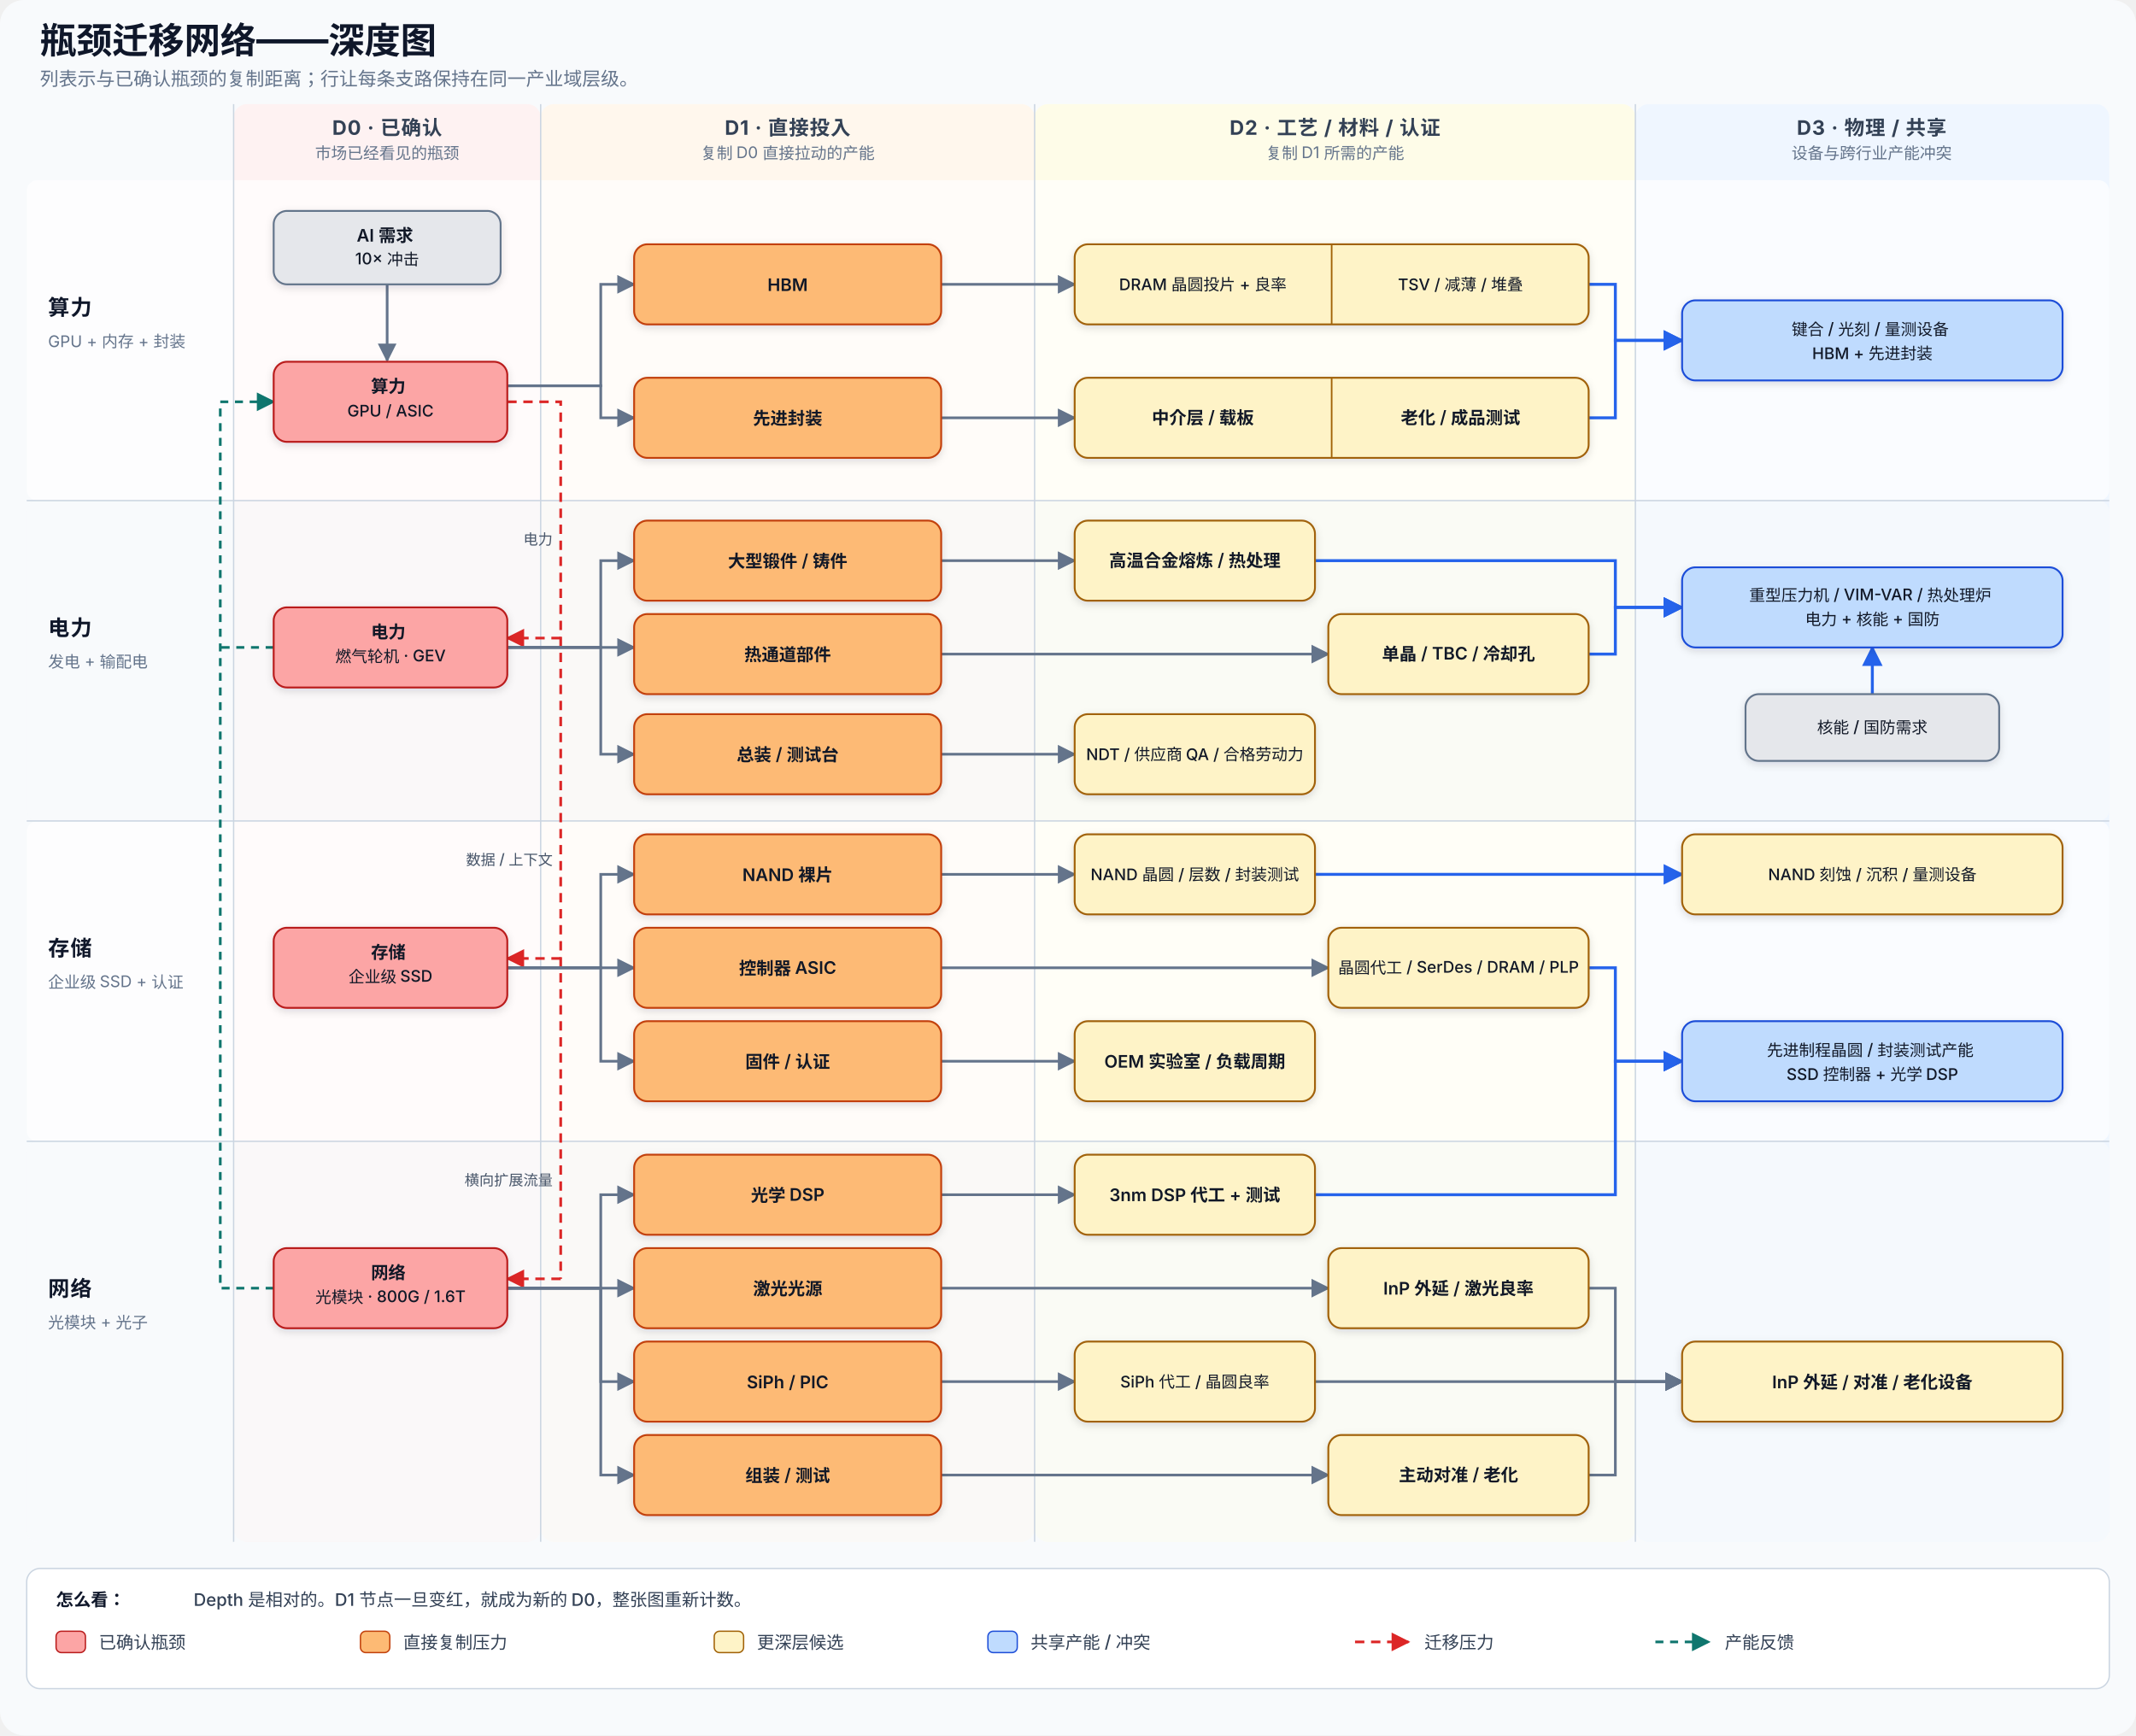
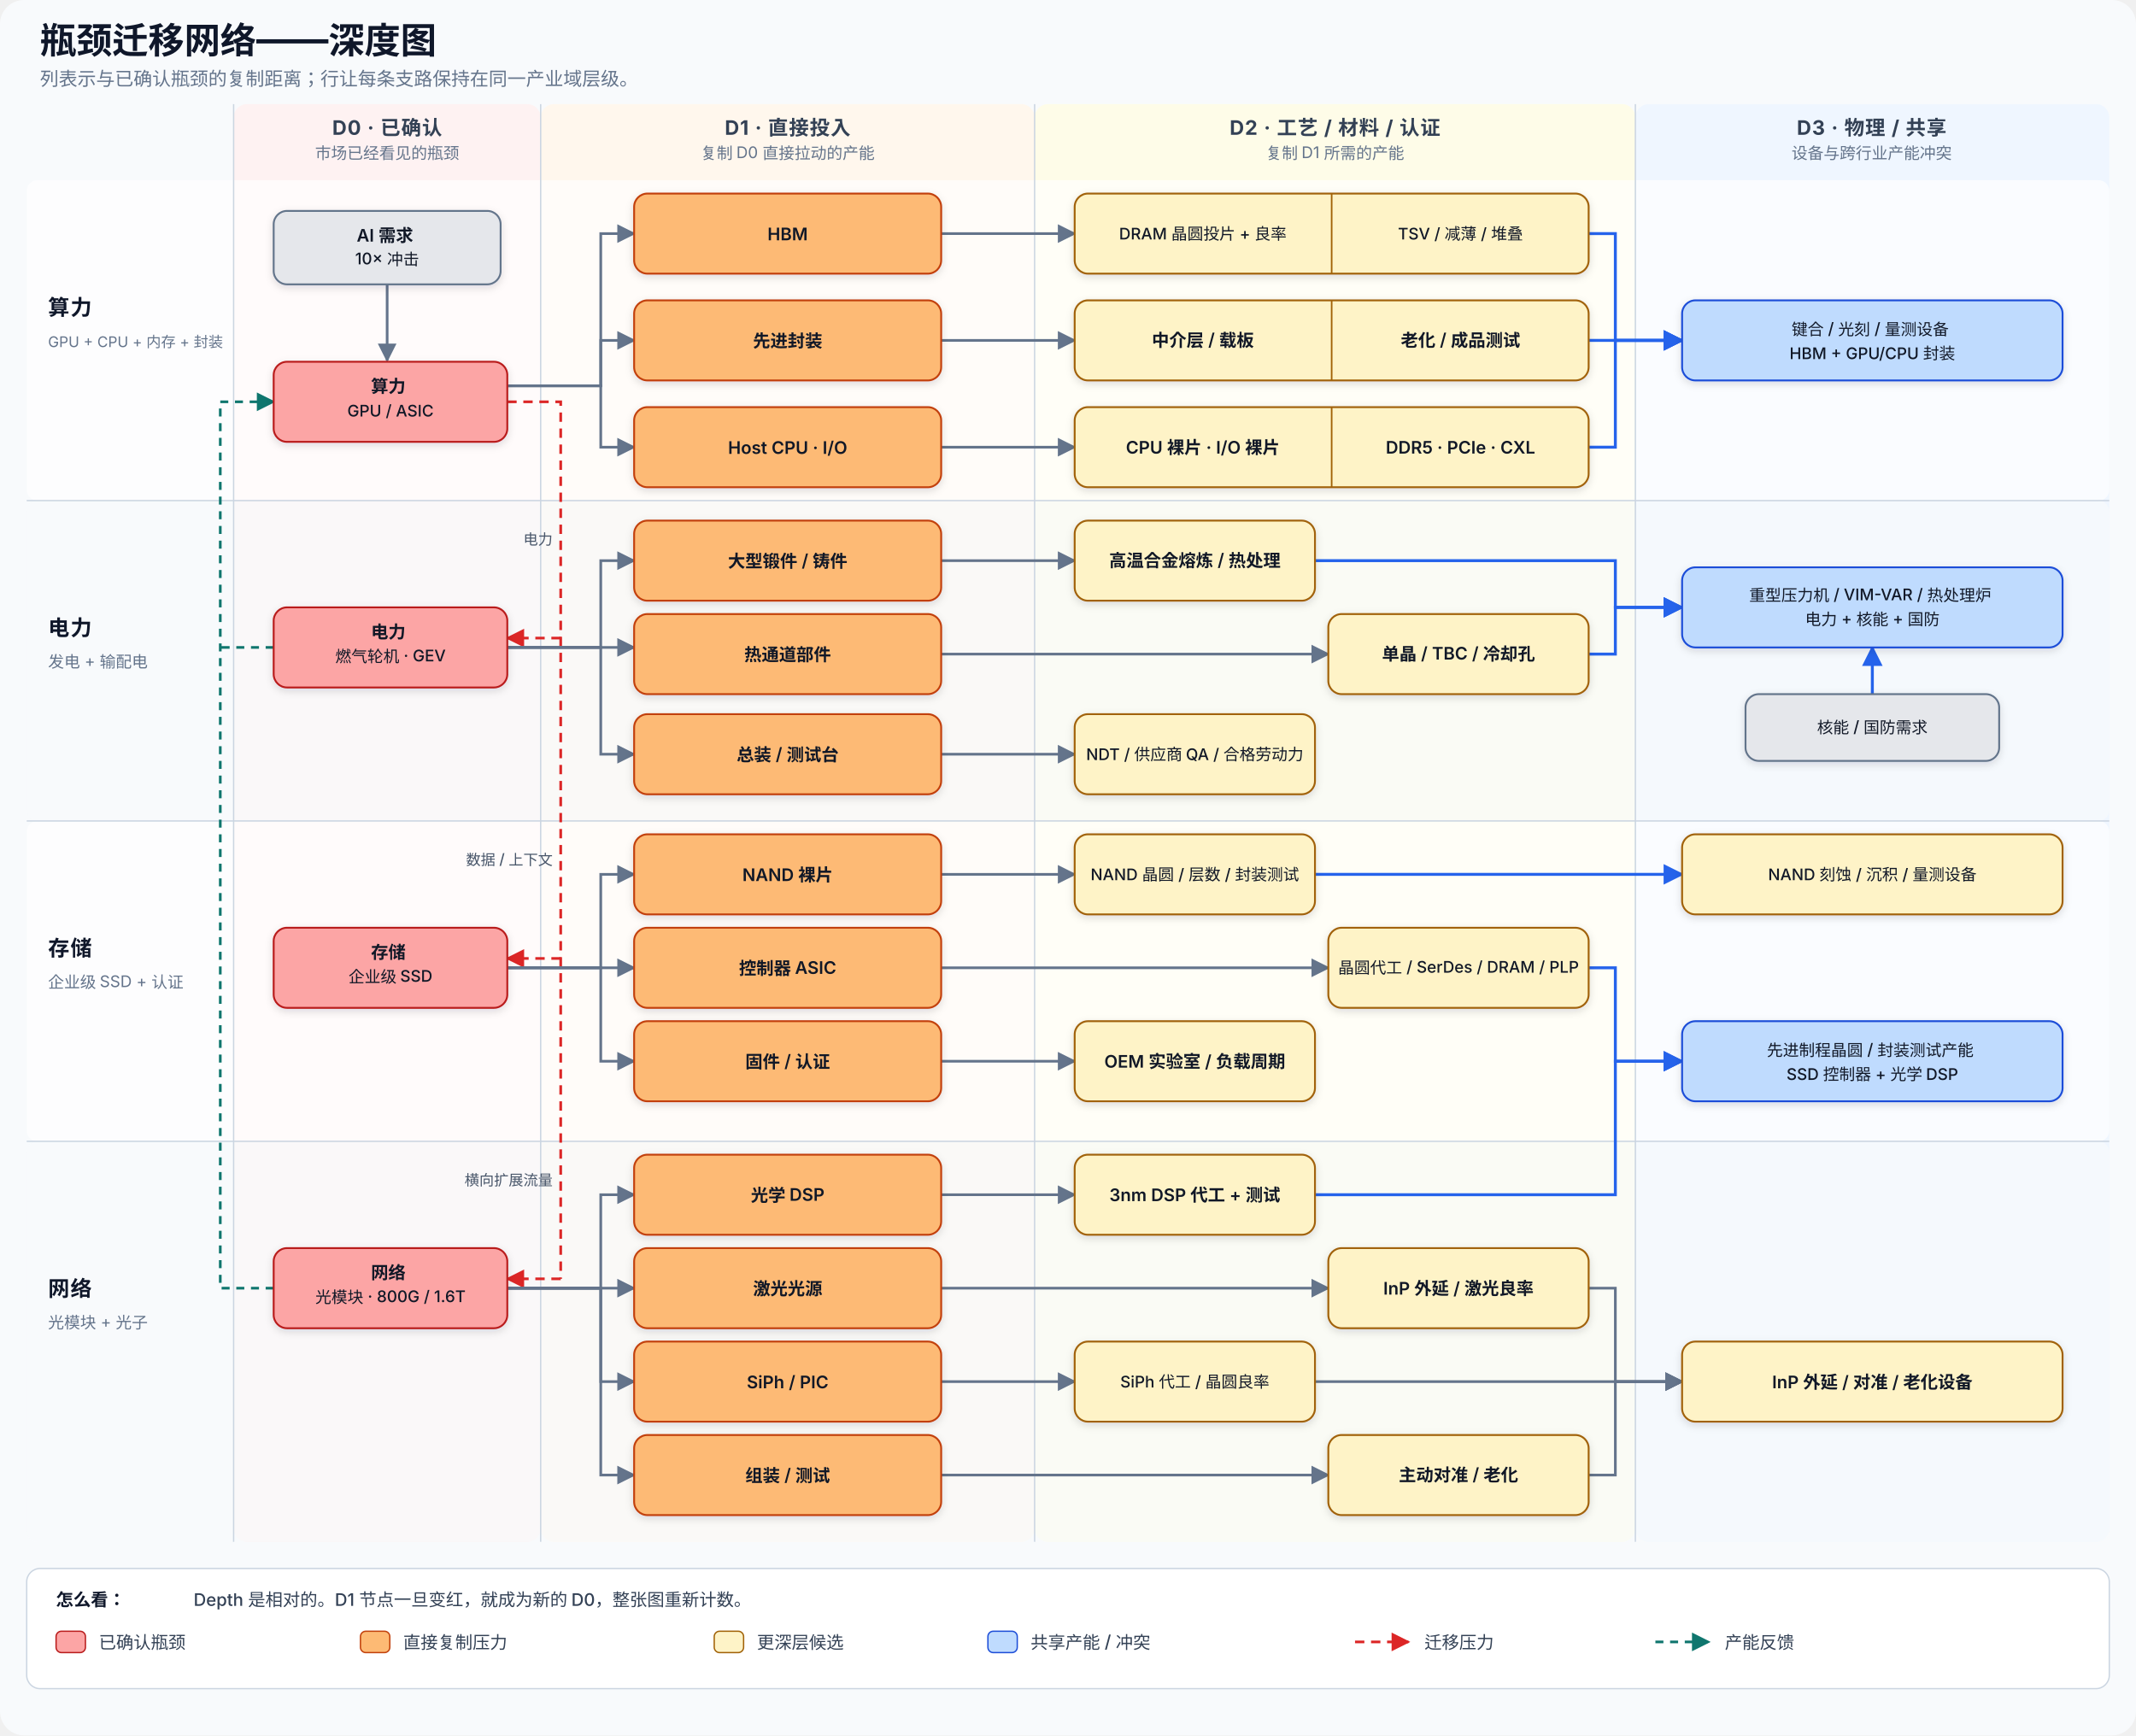
<svg xmlns="http://www.w3.org/2000/svg" width="1600" height="1300" viewBox="0 0 1600 1300" role="img" aria-labelledby="title desc">
  <defs>
    <filter id="shadow" x="-20%" y="-20%" width="140%" height="140%">
      <feDropShadow dx="0" dy="2" stdDeviation="3" flood-color="#0f172a" flood-opacity="0.14" />
    </filter>
    <marker id="arrow" viewBox="0 0 10 10" refX="9" refY="5" markerWidth="7" markerHeight="7" orient="auto-start-reverse">
      <path d="M 0 0 L 10 5 L 0 10 z" fill="#64748b" />
    </marker>
    <marker id="arrow-red" viewBox="0 0 10 10" refX="9" refY="5" markerWidth="7" markerHeight="7" orient="auto-start-reverse">
      <path d="M 0 0 L 10 5 L 0 10 z" fill="#dc2626" />
    </marker>
    <marker id="arrow-blue" viewBox="0 0 10 10" refX="9" refY="5" markerWidth="7" markerHeight="7" orient="auto-start-reverse">
      <path d="M 0 0 L 10 5 L 0 10 z" fill="#2563eb" />
    </marker>
    <marker id="arrow-teal" viewBox="0 0 10 10" refX="9" refY="5" markerWidth="7" markerHeight="7" orient="auto-start-reverse">
      <path d="M 0 0 L 10 5 L 0 10 z" fill="#0f766e" />
    </marker>
    <style>
      .canvas { fill: #f8fafc; }
      .grid { stroke: #cbd5e1; stroke-width: 1; }
      .lane-a { fill: #ffffff; }
      .lane-b { fill: #f8fafc; }
      .depth-0 { fill: #fef2f2; }
      .depth-1 { fill: #fff7ed; }
      .depth-2 { fill: #fefce8; }
      .depth-3 { fill: #eff6ff; }
      .title { font: 700 27px -apple-system, BlinkMacSystemFont, "Segoe UI", sans-serif; fill: #0f172a; }
      .subtitle { font: 400 14px -apple-system, BlinkMacSystemFont, "Segoe UI", sans-serif; fill: #64748b; }
      .depth-label { font: 700 15px -apple-system, BlinkMacSystemFont, "Segoe UI", sans-serif; fill: #334155; letter-spacing: 0.6px; }
      .depth-note { font: 400 12px -apple-system, BlinkMacSystemFont, "Segoe UI", sans-serif; fill: #64748b; }
      .lane-label { font: 700 16px -apple-system, BlinkMacSystemFont, "Segoe UI", sans-serif; fill: #0f172a; letter-spacing: 0.8px; }
      .lane-note { font: 400 12px -apple-system, BlinkMacSystemFont, "Segoe UI", sans-serif; fill: #64748b; }
+       .lane-note-compact { font-size: 11px; }
      .node { stroke: #64748b; stroke-width: 1.4; rx: 10; filter: url(#shadow); }
      .confirmed { fill: #fca5a5; stroke: #b91c1c; }
      .direct { fill: #fdba74; stroke: #c2410c; }
      .candidate { fill: #fef3c7; stroke: #a16207; }
      .shared { fill: #bfdbfe; stroke: #1d4ed8; }
      .context { fill: #e5e7eb; stroke: #64748b; }
      .node-text { font: 600 13px -apple-system, BlinkMacSystemFont, "Segoe UI", sans-serif; fill: #111827; text-anchor: middle; }
      .node-small { font: 500 12px -apple-system, BlinkMacSystemFont, "Segoe UI", sans-serif; fill: #111827; text-anchor: middle; }
      .node-center { dominant-baseline: middle; }
      .edge { fill: none; stroke: #64748b; stroke-width: 2; marker-end: url(#arrow); }
      .pressure { fill: none; stroke: #dc2626; stroke-width: 2; stroke-dasharray: 7 5; marker-end: url(#arrow-red); }
      .pressure-trunk { fill: none; stroke: #dc2626; stroke-width: 2; stroke-dasharray: 7 5; }
      .shared-edge { fill: none; stroke: #2563eb; stroke-width: 2.2; marker-end: url(#arrow-blue); }
      .feedback { fill: none; stroke: #0f766e; stroke-width: 2; stroke-dasharray: 6 5; marker-end: url(#arrow-teal); }
      .feedback-trunk { fill: none; stroke: #0f766e; stroke-width: 2; stroke-dasharray: 6 5; }
      .edge-label { font: 500 11px -apple-system, BlinkMacSystemFont, "Segoe UI", sans-serif; fill: #475569; }
      .legend { font: 500 13px -apple-system, BlinkMacSystemFont, "Segoe UI", sans-serif; fill: #334155; }
      .legend-strong { font: 700 13px -apple-system, BlinkMacSystemFont, "Segoe UI", sans-serif; fill: #0f172a; }
    </style>
  </defs>
  <rect class="canvas" width="1600" height="1300" rx="18" />
  <text class="title" x="30" y="40">瓶颈迁移网络——深度图</text>
  <text class="subtitle" x="30" y="64">列表示与已确认瓶颈的复制距离；行让每条支路保持在同一产业域层级。</text>
  <rect class="depth-0" x="175" y="78" width="230" height="1077" rx="10" />
  <rect class="depth-1" x="405" y="78" width="370" height="1077" rx="10" />
  <rect class="depth-2" x="775" y="78" width="450" height="1077" rx="10" />
  <rect class="depth-3" x="1225" y="78" width="355" height="1077" rx="10" />
  <text class="depth-label" x="290" y="101" text-anchor="middle">D0 · 已确认</text>
  <text class="depth-note" x="290" y="119" text-anchor="middle">市场已经看见的瓶颈</text>
  <text class="depth-label" x="590" y="101" text-anchor="middle">D1 · 直接投入</text>
  <text class="depth-note" x="590" y="119" text-anchor="middle">复制 D0 直接拉动的产能</text>
  <text class="depth-label" x="1000" y="101" text-anchor="middle">D2 · 工艺 / 材料 / 认证</text>
  <text class="depth-note" x="1000" y="119" text-anchor="middle">复制 D1 所需的产能</text>
  <text class="depth-label" x="1402" y="101" text-anchor="middle">D3 · 物理 / 共享</text>
  <text class="depth-note" x="1402" y="119" text-anchor="middle">设备与跨行业产能冲突</text>
  <rect class="lane-a" x="20" y="135" width="1560" height="240" rx="8" opacity="0.66" />
  <rect class="lane-b" x="20" y="375" width="1560" height="240" rx="8" opacity="0.66" />
  <rect class="lane-a" x="20" y="615" width="1560" height="240" rx="8" opacity="0.66" />
  <rect class="lane-b" x="20" y="855" width="1560" height="300" rx="8" opacity="0.66" />
  <line class="grid" x1="20" y1="375" x2="1580" y2="375" />
  <line class="grid" x1="20" y1="615" x2="1580" y2="615" />
  <line class="grid" x1="20" y1="855" x2="1580" y2="855" />
  <line class="grid" x1="175" y1="78" x2="175" y2="1155" />
  <line class="grid" x1="405" y1="78" x2="405" y2="1155" />
  <line class="grid" x1="775" y1="78" x2="775" y2="1155" />
  <line class="grid" x1="1225" y1="78" x2="1225" y2="1155" />
  <text class="lane-label" x="36" y="236">算力</text>
-   <text class="lane-note" x="36" y="260">GPU + 内存 + 封装</text>
+   <text class="lane-note lane-note-compact" x="36" y="260">GPU + CPU + 内存 + 封装</text>
  <text class="lane-label" x="36" y="476">电力</text>
  <text class="lane-note" x="36" y="500">发电 + 输配电</text>
  <text class="lane-label" x="36" y="716">存储</text>
  <text class="lane-note" x="36" y="740">企业级 SSD + 认证</text>
  <text class="lane-label" x="36" y="971">网络</text>
  <text class="lane-note" x="36" y="995">光模块 + 光子</text>
  <path class="edge" d="M290 213 V270" />
  <path class="pressure-trunk" d="M380 301 H420 V958" />
  <path class="pressure" d="M420 478 H380" />
  <path class="pressure" d="M420 718 H380" />
  <path class="pressure" d="M420 958 H380" />
  <text class="edge-label" x="414" y="408" text-anchor="end">电力</text>
  <text class="edge-label" x="414" y="648" text-anchor="end">数据 / 上下文</text>
  <text class="edge-label" x="414" y="888" text-anchor="end">横向扩展流量</text>
  <path class="feedback-trunk" d="M205 485 H165 M205 965 H165 V301" />
  <path class="feedback" d="M165 301 H205" />
-   <path class="edge" d="M380 289 H450 V213 H475" />
-   <path class="edge" d="M380 289 H450 V313 H475" />
-   <path class="edge" d="M705 213 H805" />
-   <path class="edge" d="M705 313 H805" />
-   <path class="shared-edge" d="M1190 213 H1210 V255 H1260" />
-   <path class="shared-edge" d="M1190 313 H1210 V255 H1260" />
+   <path class="edge" d="M380 289 H450 V175 H475" />
+   <path class="edge" d="M380 289 H450 V255 H475" />
+   <path class="edge" d="M380 289 H450 V335 H475" />
+   <path class="edge" d="M705 175 H805" />
+   <path class="edge" d="M705 255 H805" />
+   <path class="edge" d="M705 335 H805" />
+   <path class="shared-edge" d="M1190 175 H1210 V255 H1260" />
+   <path class="shared-edge" d="M1190 255 H1260" />
+   <path class="shared-edge" d="M1190 335 H1210 V255 H1260" />
  <path class="edge" d="M380 485 H450 V420 H475" />
  <path class="edge" d="M380 485 H475" />
  <path class="edge" d="M380 485 H450 V565 H475" />
  <path class="edge" d="M705 420 H805" />
  <path class="edge" d="M705 490 H995" />
  <path class="edge" d="M705 565 H805" />
  <path class="shared-edge" d="M985 420 H1210 V455 H1260" />
  <path class="shared-edge" d="M1190 490 H1210 V455 H1260" />
  <path class="shared-edge" d="M1402.5 520 V485" />
  <path class="edge" d="M380 725 H450 V655 H475" />
  <path class="edge" d="M380 725 H475" />
  <path class="edge" d="M380 725 H450 V795 H475" />
  <path class="edge" d="M705 655 H805" />
  <path class="edge" d="M705 725 H995" />
  <path class="edge" d="M705 795 H805" />
  <path class="shared-edge" d="M985 655 H1260" />
  <path class="shared-edge" d="M1190 725 H1210 V795 H1260" />
  <path class="edge" d="M380 965 H450 V895 H475" />
  <path class="edge" d="M380 965 H475" />
  <path class="edge" d="M380 965 H450 V1035 H475" />
  <path class="edge" d="M380 965 H450 V1105 H475" />
  <path class="edge" d="M705 895 H805" />
  <path class="edge" d="M705 965 H995" />
  <path class="edge" d="M705 1035 H805" />
  <path class="edge" d="M705 1105 H995" />
  <path class="shared-edge" d="M985 895 H1210 V795 H1260" />
  <path class="edge" d="M1190 965 H1210 V1035 H1260" />
  <path class="edge" d="M985 1035 H1260" />
  <path class="edge" d="M1190 1105 H1210 V1035 H1260" />
  <rect class="node context" x="205" y="158" width="170" height="55" />
  <text class="node-text" x="290" y="181">
    <tspan x="290">AI 需求</tspan>
    <tspan class="node-small" x="290" dy="17">10× 冲击</tspan>
  </text>
  <rect class="node confirmed" x="205" y="271" width="175" height="60" />
  <text class="node-text" x="292.5" y="294">
    <tspan x="292.5">算力</tspan>
    <tspan class="node-small" x="292.5" dy="18">GPU / ASIC</tspan>
  </text>
  <rect class="node confirmed" x="205" y="455" width="175" height="60" />
  <text class="node-text" x="292.5" y="478">
    <tspan x="292.5">电力</tspan>
    <tspan class="node-small" x="292.5" dy="18">燃气轮机 · GEV</tspan>
  </text>
  <rect class="node confirmed" x="205" y="695" width="175" height="60" />
  <text class="node-text" x="292.5" y="718">
    <tspan x="292.5">存储</tspan>
    <tspan class="node-small" x="292.5" dy="18">企业级 SSD</tspan>
  </text>
  <rect class="node confirmed" x="205" y="935" width="175" height="60" />
  <text class="node-text" x="292.5" y="958">
    <tspan x="292.5">网络</tspan>
    <tspan class="node-small" x="292.5" dy="18">光模块 · 800G / 1.6T</tspan>
  </text>
-   <rect class="node direct" x="475" y="183" width="230" height="60" />
-   <text class="node-text" x="590" y="218">HBM</text>
-   <rect class="node direct" x="475" y="283" width="230" height="60" />
-   <text class="node-text" x="590" y="318">先进封装</text>
+   <rect class="node direct" x="475" y="145" width="230" height="60" />
+   <text class="node-text" x="590" y="180">HBM</text>
+   <rect class="node direct" x="475" y="225" width="230" height="60" />
+   <text class="node-text" x="590" y="260">先进封装</text>
+   <rect class="node direct" x="475" y="305" width="230" height="60" />
+   <text class="node-text" x="590" y="340">Host CPU · I/O</text>
  <rect class="node direct" x="475" y="390" width="230" height="60" />
  <text class="node-text" x="590" y="425">大型锻件 / 铸件</text>
  <rect class="node direct" x="475" y="460" width="230" height="60" />
  <text class="node-text" x="590" y="495">热通道部件</text>
  <rect class="node direct" x="475" y="535" width="230" height="60" />
  <text class="node-text" x="590" y="570">总装 / 测试台</text>
  <rect class="node direct" x="475" y="625" width="230" height="60" />
  <text class="node-text" x="590" y="660">NAND 裸片</text>
  <rect class="node direct" x="475" y="695" width="230" height="60" />
  <text class="node-text" x="590" y="730">控制器 ASIC</text>
  <rect class="node direct" x="475" y="765" width="230" height="60" />
  <text class="node-text" x="590" y="800">固件 / 认证</text>
  <rect class="node direct" x="475" y="865" width="230" height="60" />
  <text class="node-text" x="590" y="900">光学 DSP</text>
  <rect class="node direct" x="475" y="935" width="230" height="60" />
  <text class="node-text" x="590" y="970">激光光源</text>
  <rect class="node direct" x="475" y="1005" width="230" height="60" />
  <text class="node-text" x="590" y="1040">SiPh / PIC</text>
  <rect class="node direct" x="475" y="1075" width="230" height="60" />
  <text class="node-text" x="590" y="1110">组装 / 测试</text>
-   <rect class="node candidate" x="805" y="183" width="385" height="60" />
-   <line x1="997.5" y1="183" x2="997.5" y2="243" stroke="#a16207" stroke-width="1.2" />
-   <text class="node-small node-center" x="901" y="213">DRAM 晶圆投片 + 良率</text>
-   <text class="node-small node-center" x="1094" y="213">TSV / 减薄 / 堆叠</text>
-   <rect class="node candidate" x="805" y="283" width="385" height="60" />
-   <line x1="997.5" y1="283" x2="997.5" y2="343" stroke="#a16207" stroke-width="1.2" />
-   <text class="node-text node-center" x="901" y="313">中介层 / 载板</text>
-   <text class="node-text node-center" x="1094" y="313">老化 / 成品测试</text>
+   <rect class="node candidate" x="805" y="145" width="385" height="60" />
+   <line x1="997.5" y1="145" x2="997.5" y2="205" stroke="#a16207" stroke-width="1.2" />
+   <text class="node-small node-center" x="901" y="175">DRAM 晶圆投片 + 良率</text>
+   <text class="node-small node-center" x="1094" y="175">TSV / 减薄 / 堆叠</text>
+   <rect class="node candidate" x="805" y="225" width="385" height="60" />
+   <line x1="997.5" y1="225" x2="997.5" y2="285" stroke="#a16207" stroke-width="1.2" />
+   <text class="node-text node-center" x="901" y="255">中介层 / 载板</text>
+   <text class="node-text node-center" x="1094" y="255">老化 / 成品测试</text>
+   <rect class="node candidate" x="805" y="305" width="385" height="60" />
+   <line x1="997.5" y1="305" x2="997.5" y2="365" stroke="#a16207" stroke-width="1.2" />
+   <text class="node-text node-center" x="901" y="335">CPU 裸片 · I/O 裸片</text>
+   <text class="node-text node-center" x="1094" y="335">DDR5 · PCIe · CXL</text>
  <rect class="node candidate" x="805" y="390" width="180" height="60" />
  <text class="node-text node-center" x="895" y="420">高温合金熔炼 / 热处理</text>
  <rect class="node candidate" x="995" y="460" width="195" height="60" />
  <text class="node-text node-center" x="1092.5" y="490">单晶 / TBC / 冷却孔</text>
  <rect class="node candidate" x="805" y="535" width="180" height="60" />
  <text class="node-small node-center" x="895" y="565">NDT / 供应商 QA / 合格劳动力</text>
  <rect class="node candidate" x="805" y="625" width="180" height="60" />
  <text class="node-small node-center" x="895" y="655">NAND 晶圆 / 层数 / 封装测试</text>
  <rect class="node candidate" x="995" y="695" width="195" height="60" />
  <text class="node-small node-center" x="1092.5" y="725">晶圆代工 / SerDes / DRAM / PLP</text>
  <rect class="node candidate" x="805" y="765" width="180" height="60" />
  <text class="node-text node-center" x="895" y="795">OEM 实验室 / 负载周期</text>
  <rect class="node candidate" x="805" y="865" width="180" height="60" />
  <text class="node-text node-center" x="895" y="895">3nm DSP 代工 + 测试</text>
  <rect class="node candidate" x="995" y="935" width="195" height="60" />
  <text class="node-text node-center" x="1092.5" y="965">InP 外延 / 激光良率</text>
  <rect class="node candidate" x="805" y="1005" width="180" height="60" />
  <text class="node-small node-center" x="895" y="1035">SiPh 代工 / 晶圆良率</text>
  <rect class="node candidate" x="995" y="1075" width="195" height="60" />
  <text class="node-text node-center" x="1092.5" y="1105">主动对准 / 老化</text>
  <rect class="node shared" x="1260" y="225" width="285" height="60" />
  <text class="node-small" x="1402.5" y="251">
    <tspan x="1402.5">键合 / 光刻 / 量测设备</tspan>
-     <tspan x="1402.5" dy="18">HBM + 先进封装</tspan>
+     <tspan x="1402.5" dy="18">HBM + GPU/CPU 封装</tspan>
  </text>
  <rect class="node shared" x="1260" y="425" width="285" height="60" />
  <text class="node-small node-center" x="1402.5">
    <tspan x="1402.5" y="446">重型压力机 / VIM-VAR / 热处理炉</tspan>
    <tspan x="1402.5" y="464">电力 + 核能 + 国防</tspan>
  </text>
  <rect class="node context" x="1307.5" y="520" width="190" height="50" />
  <text class="node-small node-center" x="1402.5" y="545">核能 / 国防需求</text>
  <rect class="node candidate" x="1260" y="625" width="285" height="60" />
  <text class="node-small node-center" x="1402.5" y="655">NAND 刻蚀 / 沉积 / 量测设备</text>
  <rect class="node shared" x="1260" y="765" width="285" height="60" />
  <text class="node-small" x="1402.5" y="791">
    <tspan x="1402.5">先进制程晶圆 / 封装测试产能</tspan>
    <tspan x="1402.5" dy="18">SSD 控制器 + 光学 DSP</tspan>
  </text>
  <rect class="node candidate" x="1260" y="1005" width="285" height="60" />
  <text class="node-text" x="1402.5" y="1040">InP 外延 / 对准 / 老化设备</text>
  <rect x="20" y="1175" width="1560" height="90" rx="10" fill="#ffffff" stroke="#cbd5e1" />
  <text class="legend-strong" x="42" y="1203">怎么看：</text>
  <text class="legend" x="145" y="1203">Depth 是相对的。D1 节点一旦变红，就成为新的 D0，整张图重新计数。</text>
  <rect x="42" y="1222" width="22" height="16" rx="4" class="confirmed" />
  <text class="legend" x="74" y="1235">已确认瓶颈</text>
  <rect x="270" y="1222" width="22" height="16" rx="4" class="direct" />
  <text class="legend" x="302" y="1235">直接复制压力</text>
  <rect x="535" y="1222" width="22" height="16" rx="4" class="candidate" />
  <text class="legend" x="567" y="1235">更深层候选</text>
  <rect x="740" y="1222" width="22" height="16" rx="4" class="shared" />
  <text class="legend" x="772" y="1235">共享产能 / 冲突</text>
  <line x1="1015" y1="1230" x2="1055" y2="1230" class="pressure" />
  <text class="legend" x="1067" y="1235">迁移压力</text>
  <line x1="1240" y1="1230" x2="1280" y2="1230" class="feedback" />
  <text class="legend" x="1292" y="1235">产能反馈</text>
</svg>
